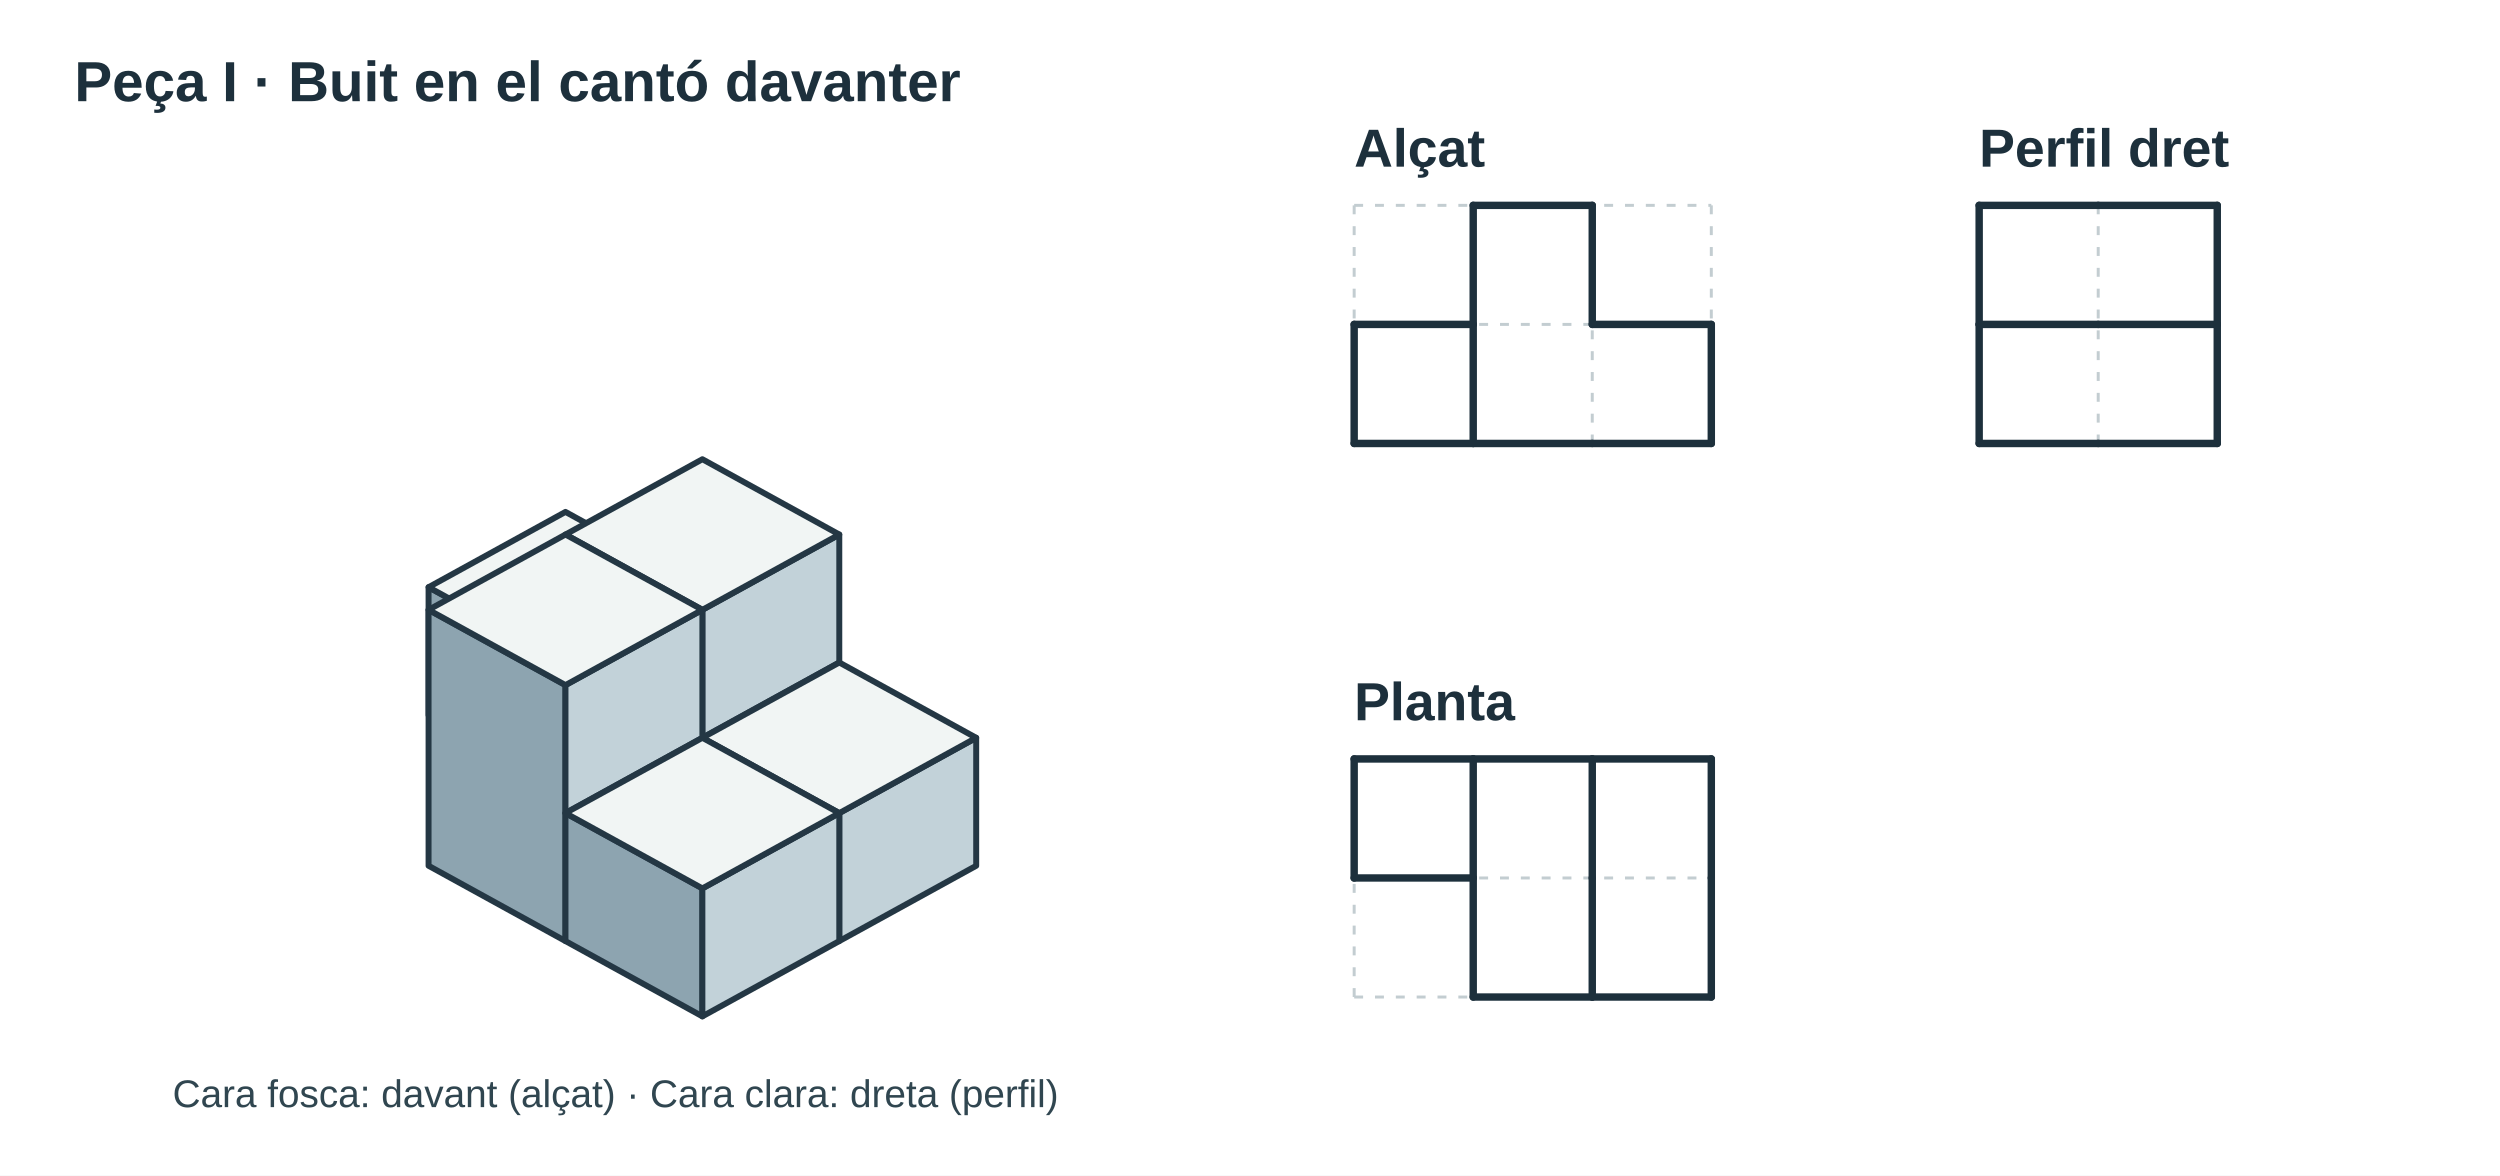
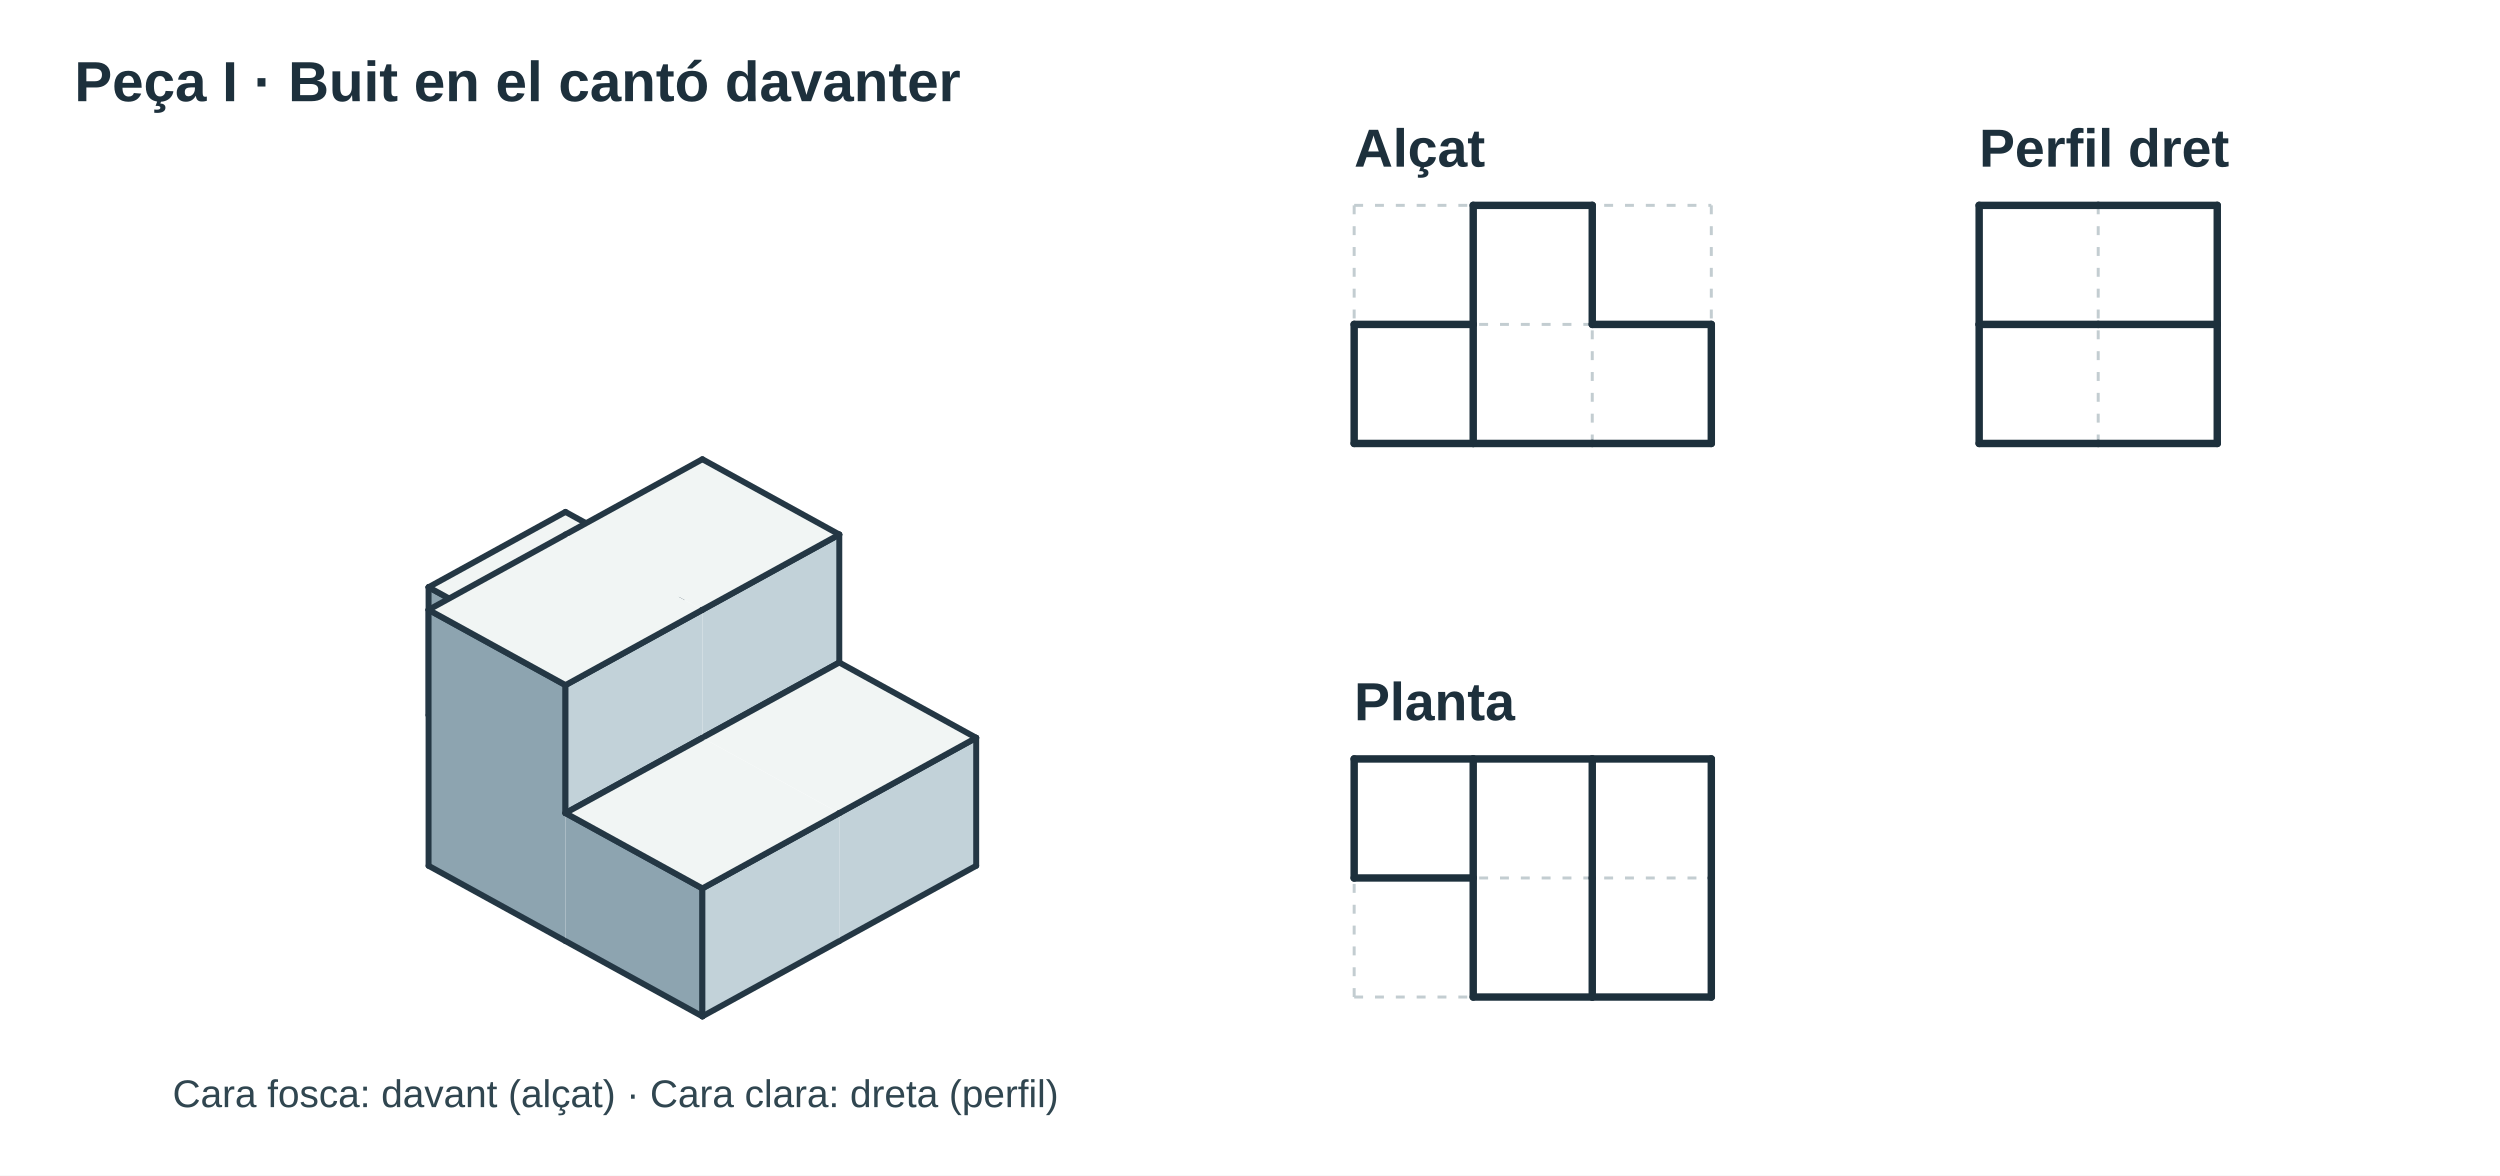
<svg xmlns="http://www.w3.org/2000/svg" width="840" height="395" viewBox="0 0 840 395" role="img" aria-labelledby="title desc">
  <rect width="840" height="395" fill="white" />
  <text x="25" y="34" font-family="Arial,sans-serif" font-size="19" font-weight="bold" fill="#1d303c">Peça I · Buit en el cantó davanter</text>
  <text x="58" y="372" font-family="Arial,sans-serif" font-size="13" fill="#304650">Cara fosca: davant (alçat) · Cara clara: dreta (perfil)</text>
-   <polygon points="144.0,197.3 190.0,222.6 190.0,265.6 144.0,240.3" fill="#8da4b0" stroke="#243744" stroke-width="2" stroke-linejoin="round" />
-   <polygon points="144.0,197.3 190.0,222.6 236.0,197.3 190.0,172.0" fill="#f1f5f4" stroke="#243744" stroke-width="2" stroke-linejoin="round" />
-   <polygon points="236.0,204.9 282.0,179.6 282.0,222.6 236.0,247.9" fill="#c2d2d9" stroke="#243744" stroke-width="2" stroke-linejoin="round" />
-   <polygon points="190.0,179.6 236.0,204.9 282.0,179.6 236.0,154.3" fill="#f1f5f4" stroke="#243744" stroke-width="2" stroke-linejoin="round" />
-   <polygon points="282.0,273.2 328.0,247.9 328.0,290.9 282.0,316.2" fill="#c2d2d9" stroke="#243744" stroke-width="2" stroke-linejoin="round" />
-   <polygon points="236.0,247.9 282.0,273.2 328.0,247.9 282.0,222.6" fill="#f1f5f4" stroke="#243744" stroke-width="2" stroke-linejoin="round" />
-   <polygon points="144.0,204.9 190.0,230.2 190.0,316.2 144.0,290.9" fill="#8da4b0" stroke="#243744" stroke-width="2" stroke-linejoin="round" />
-   <polygon points="190.0,230.2 236.0,204.9 236.0,247.9 190.0,273.2" fill="#c2d2d9" stroke="#243744" stroke-width="2" stroke-linejoin="round" />
-   <polygon points="144.0,204.9 190.0,230.2 236.0,204.9 190.0,179.6" fill="#f1f5f4" stroke="#243744" stroke-width="2" stroke-linejoin="round" />
-   <polygon points="190.0,273.2 236.0,298.5 236.0,341.5 190.0,316.2" fill="#8da4b0" stroke="#243744" stroke-width="2" stroke-linejoin="round" />
-   <polygon points="236.0,298.5 282.0,273.2 282.0,316.2 236.0,341.5" fill="#c2d2d9" stroke="#243744" stroke-width="2" stroke-linejoin="round" />
-   <polygon points="190.0,273.2 236.0,298.5 282.0,273.2 236.0,247.9" fill="#f1f5f4" stroke="#243744" stroke-width="2" stroke-linejoin="round" />
+   <polygon points="144.0,197.3 190.0,222.6 190.0,265.6 144.0,240.3" fill="#8da4b0" />
+   <line x1="144.0" y1="197.3" x2="190.0" y2="222.6" stroke="#243744" stroke-width="2" stroke-linecap="round" />
+   <line x1="190.0" y1="222.6" x2="190.0" y2="265.6" stroke="#243744" stroke-width="2" stroke-linecap="round" />
+   <line x1="190.0" y1="265.6" x2="144.0" y2="240.3" stroke="#243744" stroke-width="2" stroke-linecap="round" />
+   <line x1="144.0" y1="240.3" x2="144.0" y2="197.3" stroke="#243744" stroke-width="2" stroke-linecap="round" />
+   <polygon points="144.0,197.3 190.0,222.6 236.0,197.3 190.0,172.0" fill="#f1f5f4" />
+   <line x1="144.0" y1="197.3" x2="190.0" y2="222.6" stroke="#243744" stroke-width="2" stroke-linecap="round" />
+   <line x1="190.0" y1="222.6" x2="236.0" y2="197.3" stroke="#243744" stroke-width="2" stroke-linecap="round" />
+   <line x1="236.0" y1="197.3" x2="190.0" y2="172.0" stroke="#243744" stroke-width="2" stroke-linecap="round" />
+   <line x1="190.0" y1="172.0" x2="144.0" y2="197.3" stroke="#243744" stroke-width="2" stroke-linecap="round" />
+   <polygon points="236.0,204.9 282.0,179.6 282.0,222.6 236.0,247.9" fill="#c2d2d9" />
+   <line x1="236.0" y1="204.9" x2="282.0" y2="179.6" stroke="#243744" stroke-width="2" stroke-linecap="round" />
+   <line x1="282.0" y1="179.6" x2="282.0" y2="222.6" stroke="#243744" stroke-width="2" stroke-linecap="round" />
+   <line x1="282.0" y1="222.6" x2="236.0" y2="247.9" stroke="#243744" stroke-width="2" stroke-linecap="round" />
+   <polygon points="190.0,179.6 236.0,204.9 282.0,179.6 236.0,154.3" fill="#f1f5f4" />
+   <line x1="236.0" y1="204.9" x2="282.0" y2="179.6" stroke="#243744" stroke-width="2" stroke-linecap="round" />
+   <line x1="282.0" y1="179.6" x2="236.0" y2="154.3" stroke="#243744" stroke-width="2" stroke-linecap="round" />
+   <line x1="236.0" y1="154.3" x2="190.0" y2="179.6" stroke="#243744" stroke-width="2" stroke-linecap="round" />
+   <polygon points="282.0,273.2 328.0,247.9 328.0,290.9 282.0,316.2" fill="#c2d2d9" />
+   <line x1="282.0" y1="273.2" x2="328.0" y2="247.9" stroke="#243744" stroke-width="2" stroke-linecap="round" />
+   <line x1="328.0" y1="247.9" x2="328.0" y2="290.9" stroke="#243744" stroke-width="2" stroke-linecap="round" />
+   <line x1="328.0" y1="290.9" x2="282.0" y2="316.2" stroke="#243744" stroke-width="2" stroke-linecap="round" />
+   <polygon points="236.0,247.9 282.0,273.2 328.0,247.9 282.0,222.6" fill="#f1f5f4" />
+   <line x1="282.0" y1="273.2" x2="328.0" y2="247.9" stroke="#243744" stroke-width="2" stroke-linecap="round" />
+   <line x1="328.0" y1="247.9" x2="282.0" y2="222.6" stroke="#243744" stroke-width="2" stroke-linecap="round" />
+   <line x1="282.0" y1="222.6" x2="236.0" y2="247.9" stroke="#243744" stroke-width="2" stroke-linecap="round" />
+   <polygon points="144.0,204.9 190.0,230.2 190.0,316.2 144.0,290.9" fill="#8da4b0" />
+   <line x1="144.0" y1="204.9" x2="190.0" y2="230.2" stroke="#243744" stroke-width="2" stroke-linecap="round" />
+   <line x1="190.0" y1="230.2" x2="190.0" y2="273.2" stroke="#243744" stroke-width="2" stroke-linecap="round" />
+   <line x1="190.0" y1="316.2" x2="144.0" y2="290.9" stroke="#243744" stroke-width="2" stroke-linecap="round" />
+   <line x1="144.0" y1="290.9" x2="144.0" y2="204.9" stroke="#243744" stroke-width="2" stroke-linecap="round" />
+   <polygon points="190.0,230.2 236.0,204.9 236.0,247.9 190.0,273.2" fill="#c2d2d9" />
+   <line x1="190.0" y1="230.2" x2="236.0" y2="204.9" stroke="#243744" stroke-width="2" stroke-linecap="round" />
+   <line x1="236.0" y1="247.9" x2="190.0" y2="273.2" stroke="#243744" stroke-width="2" stroke-linecap="round" />
+   <line x1="190.0" y1="273.2" x2="190.0" y2="230.2" stroke="#243744" stroke-width="2" stroke-linecap="round" />
+   <polygon points="144.0,204.9 190.0,230.2 236.0,204.9 190.0,179.6" fill="#f1f5f4" />
+   <line x1="144.0" y1="204.9" x2="190.0" y2="230.2" stroke="#243744" stroke-width="2" stroke-linecap="round" />
+   <line x1="190.0" y1="230.2" x2="236.0" y2="204.9" stroke="#243744" stroke-width="2" stroke-linecap="round" />
+   <line x1="190.0" y1="179.6" x2="144.0" y2="204.9" stroke="#243744" stroke-width="2" stroke-linecap="round" />
+   <polygon points="190.0,273.2 236.0,298.5 236.0,341.5 190.0,316.2" fill="#8da4b0" />
+   <line x1="190.0" y1="273.2" x2="236.0" y2="298.5" stroke="#243744" stroke-width="2" stroke-linecap="round" />
+   <line x1="236.0" y1="298.5" x2="236.0" y2="341.5" stroke="#243744" stroke-width="2" stroke-linecap="round" />
+   <line x1="236.0" y1="341.5" x2="190.0" y2="316.2" stroke="#243744" stroke-width="2" stroke-linecap="round" />
+   <polygon points="236.0,298.5 282.0,273.2 282.0,316.2 236.0,341.5" fill="#c2d2d9" />
+   <line x1="236.0" y1="298.5" x2="282.0" y2="273.2" stroke="#243744" stroke-width="2" stroke-linecap="round" />
+   <line x1="282.0" y1="316.2" x2="236.0" y2="341.5" stroke="#243744" stroke-width="2" stroke-linecap="round" />
+   <line x1="236.0" y1="341.5" x2="236.0" y2="298.5" stroke="#243744" stroke-width="2" stroke-linecap="round" />
+   <polygon points="190.0,273.2 236.0,298.5 282.0,273.2 236.0,247.9" fill="#f1f5f4" />
+   <line x1="190.0" y1="273.2" x2="236.0" y2="298.5" stroke="#243744" stroke-width="2" stroke-linecap="round" />
+   <line x1="236.0" y1="298.5" x2="282.0" y2="273.2" stroke="#243744" stroke-width="2" stroke-linecap="round" />
+   <line x1="236.0" y1="247.9" x2="190.0" y2="273.2" stroke="#243744" stroke-width="2" stroke-linecap="round" />
  <text x="455" y="56" font-family="Arial,sans-serif" font-size="18" font-weight="bold" fill="#1d303c">Alçat</text>
  <text x="665" y="56" font-family="Arial,sans-serif" font-size="18" font-weight="bold" fill="#1d303c">Perfil dret</text>
  <text x="455" y="242" font-family="Arial,sans-serif" font-size="18" font-weight="bold" fill="#1d303c">Planta</text>
  <line x1="455" y1="69" x2="455" y2="149" stroke="#c3cdd1" stroke-width="1" stroke-dasharray="3 4" />
  <line x1="495" y1="69" x2="495" y2="149" stroke="#c3cdd1" stroke-width="1" stroke-dasharray="3 4" />
  <line x1="535" y1="69" x2="535" y2="149" stroke="#c3cdd1" stroke-width="1" stroke-dasharray="3 4" />
  <line x1="575" y1="69" x2="575" y2="149" stroke="#c3cdd1" stroke-width="1" stroke-dasharray="3 4" />
  <line x1="455" y1="69" x2="575" y2="69" stroke="#c3cdd1" stroke-width="1" stroke-dasharray="3 4" />
  <line x1="455" y1="109" x2="575" y2="109" stroke="#c3cdd1" stroke-width="1" stroke-dasharray="3 4" />
  <line x1="455" y1="149" x2="575" y2="149" stroke="#c3cdd1" stroke-width="1" stroke-dasharray="3 4" />
-   <line x1="495" y1="69" x2="535" y2="69" stroke="#1d303c" stroke-width="2.5" stroke-linecap="round" />
-   <line x1="495" y1="69" x2="495" y2="109" stroke="#1d303c" stroke-width="2.5" stroke-linecap="round" />
-   <line x1="535" y1="69" x2="535" y2="109" stroke="#1d303c" stroke-width="2.5" stroke-linecap="round" />
-   <line x1="455" y1="109" x2="495" y2="109" stroke="#1d303c" stroke-width="2.5" stroke-linecap="round" />
-   <line x1="455" y1="109" x2="455" y2="149" stroke="#1d303c" stroke-width="2.5" stroke-linecap="round" />
-   <line x1="455" y1="149" x2="495" y2="149" stroke="#1d303c" stroke-width="2.5" stroke-linecap="round" />
-   <line x1="495" y1="109" x2="495" y2="149" stroke="#1d303c" stroke-width="2.5" stroke-linecap="round" />
-   <line x1="495" y1="149" x2="535" y2="149" stroke="#1d303c" stroke-width="2.5" stroke-linecap="round" />
-   <line x1="535" y1="109" x2="575" y2="109" stroke="#1d303c" stroke-width="2.5" stroke-linecap="round" />
-   <line x1="535" y1="149" x2="575" y2="149" stroke="#1d303c" stroke-width="2.5" stroke-linecap="round" />
-   <line x1="575" y1="109" x2="575" y2="149" stroke="#1d303c" stroke-width="2.5" stroke-linecap="round" />
  <line x1="665" y1="69" x2="665" y2="149" stroke="#c3cdd1" stroke-width="1" stroke-dasharray="3 4" />
  <line x1="705" y1="69" x2="705" y2="149" stroke="#c3cdd1" stroke-width="1" stroke-dasharray="3 4" />
  <line x1="745" y1="69" x2="745" y2="149" stroke="#c3cdd1" stroke-width="1" stroke-dasharray="3 4" />
  <line x1="665" y1="69" x2="745" y2="69" stroke="#c3cdd1" stroke-width="1" stroke-dasharray="3 4" />
  <line x1="665" y1="109" x2="745" y2="109" stroke="#c3cdd1" stroke-width="1" stroke-dasharray="3 4" />
  <line x1="665" y1="149" x2="745" y2="149" stroke="#c3cdd1" stroke-width="1" stroke-dasharray="3 4" />
-   <line x1="665" y1="69" x2="705" y2="69" stroke="#1d303c" stroke-width="2.5" stroke-linecap="round" />
-   <line x1="665" y1="69" x2="665" y2="109" stroke="#1d303c" stroke-width="2.5" stroke-linecap="round" />
-   <line x1="705" y1="69" x2="745" y2="69" stroke="#1d303c" stroke-width="2.5" stroke-linecap="round" />
-   <line x1="745" y1="69" x2="745" y2="109" stroke="#1d303c" stroke-width="2.5" stroke-linecap="round" />
-   <line x1="665" y1="109" x2="705" y2="109" stroke="#1d303c" stroke-width="2.5" stroke-linecap="round" />
-   <line x1="665" y1="109" x2="665" y2="149" stroke="#1d303c" stroke-width="2.5" stroke-linecap="round" />
-   <line x1="665" y1="149" x2="705" y2="149" stroke="#1d303c" stroke-width="2.5" stroke-linecap="round" />
-   <line x1="705" y1="109" x2="745" y2="109" stroke="#1d303c" stroke-width="2.5" stroke-linecap="round" />
-   <line x1="705" y1="149" x2="745" y2="149" stroke="#1d303c" stroke-width="2.5" stroke-linecap="round" />
-   <line x1="745" y1="109" x2="745" y2="149" stroke="#1d303c" stroke-width="2.5" stroke-linecap="round" />
  <line x1="455" y1="255" x2="455" y2="335" stroke="#c3cdd1" stroke-width="1" stroke-dasharray="3 4" />
  <line x1="495" y1="255" x2="495" y2="335" stroke="#c3cdd1" stroke-width="1" stroke-dasharray="3 4" />
  <line x1="535" y1="255" x2="535" y2="335" stroke="#c3cdd1" stroke-width="1" stroke-dasharray="3 4" />
  <line x1="575" y1="255" x2="575" y2="335" stroke="#c3cdd1" stroke-width="1" stroke-dasharray="3 4" />
  <line x1="455" y1="255" x2="575" y2="255" stroke="#c3cdd1" stroke-width="1" stroke-dasharray="3 4" />
  <line x1="455" y1="295" x2="575" y2="295" stroke="#c3cdd1" stroke-width="1" stroke-dasharray="3 4" />
  <line x1="455" y1="335" x2="575" y2="335" stroke="#c3cdd1" stroke-width="1" stroke-dasharray="3 4" />
-   <line x1="455" y1="255" x2="495" y2="255" stroke="#1d303c" stroke-width="2.5" stroke-linecap="round" />
-   <line x1="455" y1="255" x2="455" y2="295" stroke="#1d303c" stroke-width="2.5" stroke-linecap="round" />
-   <line x1="455" y1="295" x2="495" y2="295" stroke="#1d303c" stroke-width="2.5" stroke-linecap="round" />
-   <line x1="495" y1="255" x2="535" y2="255" stroke="#1d303c" stroke-width="2.5" stroke-linecap="round" />
-   <line x1="495" y1="255" x2="495" y2="295" stroke="#1d303c" stroke-width="2.5" stroke-linecap="round" />
-   <line x1="535" y1="255" x2="575" y2="255" stroke="#1d303c" stroke-width="2.5" stroke-linecap="round" />
-   <line x1="535" y1="255" x2="535" y2="295" stroke="#1d303c" stroke-width="2.5" stroke-linecap="round" />
-   <line x1="575" y1="255" x2="575" y2="295" stroke="#1d303c" stroke-width="2.5" stroke-linecap="round" />
-   <line x1="495" y1="295" x2="495" y2="335" stroke="#1d303c" stroke-width="2.5" stroke-linecap="round" />
-   <line x1="495" y1="335" x2="535" y2="335" stroke="#1d303c" stroke-width="2.5" stroke-linecap="round" />
-   <line x1="535" y1="295" x2="535" y2="335" stroke="#1d303c" stroke-width="2.5" stroke-linecap="round" />
-   <line x1="535" y1="335" x2="575" y2="335" stroke="#1d303c" stroke-width="2.5" stroke-linecap="round" />
-   <line x1="575" y1="295" x2="575" y2="335" stroke="#1d303c" stroke-width="2.5" stroke-linecap="round" />
+   <line x1="455.0" y1="109.0" x2="455.0" y2="149.0" stroke="#1d303c" stroke-width="2.5" stroke-linecap="round" />
+   <line x1="455.0" y1="109.0" x2="495.0" y2="109.0" stroke="#1d303c" stroke-width="2.5" stroke-linecap="round" />
+   <line x1="455.0" y1="149.0" x2="495.0" y2="149.0" stroke="#1d303c" stroke-width="2.5" stroke-linecap="round" />
+   <line x1="495.0" y1="69.0" x2="495.0" y2="109.0" stroke="#1d303c" stroke-width="2.5" stroke-linecap="round" />
+   <line x1="495.0" y1="69.0" x2="535.0" y2="69.0" stroke="#1d303c" stroke-width="2.5" stroke-linecap="round" />
+   <line x1="495.0" y1="109.0" x2="495.0" y2="149.0" stroke="#1d303c" stroke-width="2.5" stroke-linecap="round" />
+   <line x1="495.0" y1="149.0" x2="535.0" y2="149.0" stroke="#1d303c" stroke-width="2.5" stroke-linecap="round" />
+   <line x1="535.0" y1="69.0" x2="535.0" y2="109.0" stroke="#1d303c" stroke-width="2.5" stroke-linecap="round" />
+   <line x1="535.0" y1="109.0" x2="575.0" y2="109.0" stroke="#1d303c" stroke-width="2.5" stroke-linecap="round" />
+   <line x1="535.0" y1="149.0" x2="575.0" y2="149.0" stroke="#1d303c" stroke-width="2.5" stroke-linecap="round" />
+   <line x1="575.0" y1="109.0" x2="575.0" y2="149.0" stroke="#1d303c" stroke-width="2.5" stroke-linecap="round" />
+   <line x1="665.0" y1="69.0" x2="665.0" y2="109.0" stroke="#1d303c" stroke-width="2.5" stroke-linecap="round" />
+   <line x1="665.0" y1="69.0" x2="705.0" y2="69.0" stroke="#1d303c" stroke-width="2.5" stroke-linecap="round" />
+   <line x1="665.0" y1="109.0" x2="665.0" y2="149.0" stroke="#1d303c" stroke-width="2.5" stroke-linecap="round" />
+   <line x1="665.0" y1="109.0" x2="705.0" y2="109.0" stroke="#1d303c" stroke-width="2.5" stroke-linecap="round" />
+   <line x1="665.0" y1="149.0" x2="705.0" y2="149.0" stroke="#1d303c" stroke-width="2.5" stroke-linecap="round" />
+   <line x1="705.0" y1="69.0" x2="745.0" y2="69.0" stroke="#1d303c" stroke-width="2.5" stroke-linecap="round" />
+   <line x1="705.0" y1="109.0" x2="745.0" y2="109.0" stroke="#1d303c" stroke-width="2.5" stroke-linecap="round" />
+   <line x1="705.0" y1="149.0" x2="745.0" y2="149.0" stroke="#1d303c" stroke-width="2.5" stroke-linecap="round" />
+   <line x1="745.0" y1="69.0" x2="745.0" y2="109.0" stroke="#1d303c" stroke-width="2.5" stroke-linecap="round" />
+   <line x1="745.0" y1="109.0" x2="745.0" y2="149.0" stroke="#1d303c" stroke-width="2.5" stroke-linecap="round" />
+   <line x1="455.0" y1="255.0" x2="455.0" y2="295.0" stroke="#1d303c" stroke-width="2.5" stroke-linecap="round" />
+   <line x1="455.0" y1="255.0" x2="495.0" y2="255.0" stroke="#1d303c" stroke-width="2.5" stroke-linecap="round" />
+   <line x1="455.0" y1="295.0" x2="495.0" y2="295.0" stroke="#1d303c" stroke-width="2.5" stroke-linecap="round" />
+   <line x1="495.0" y1="255.0" x2="495.0" y2="295.0" stroke="#1d303c" stroke-width="2.5" stroke-linecap="round" />
+   <line x1="495.0" y1="255.0" x2="535.0" y2="255.0" stroke="#1d303c" stroke-width="2.5" stroke-linecap="round" />
+   <line x1="495.0" y1="295.0" x2="495.0" y2="335.0" stroke="#1d303c" stroke-width="2.5" stroke-linecap="round" />
+   <line x1="495.0" y1="335.0" x2="535.0" y2="335.0" stroke="#1d303c" stroke-width="2.5" stroke-linecap="round" />
+   <line x1="535.0" y1="255.0" x2="535.0" y2="295.0" stroke="#1d303c" stroke-width="2.5" stroke-linecap="round" />
+   <line x1="535.0" y1="255.0" x2="575.0" y2="255.0" stroke="#1d303c" stroke-width="2.5" stroke-linecap="round" />
+   <line x1="535.0" y1="295.0" x2="535.0" y2="335.0" stroke="#1d303c" stroke-width="2.5" stroke-linecap="round" />
+   <line x1="535.0" y1="335.0" x2="575.0" y2="335.0" stroke="#1d303c" stroke-width="2.5" stroke-linecap="round" />
+   <line x1="575.0" y1="255.0" x2="575.0" y2="295.0" stroke="#1d303c" stroke-width="2.5" stroke-linecap="round" />
+   <line x1="575.0" y1="295.0" x2="575.0" y2="335.0" stroke="#1d303c" stroke-width="2.5" stroke-linecap="round" />
</svg>
